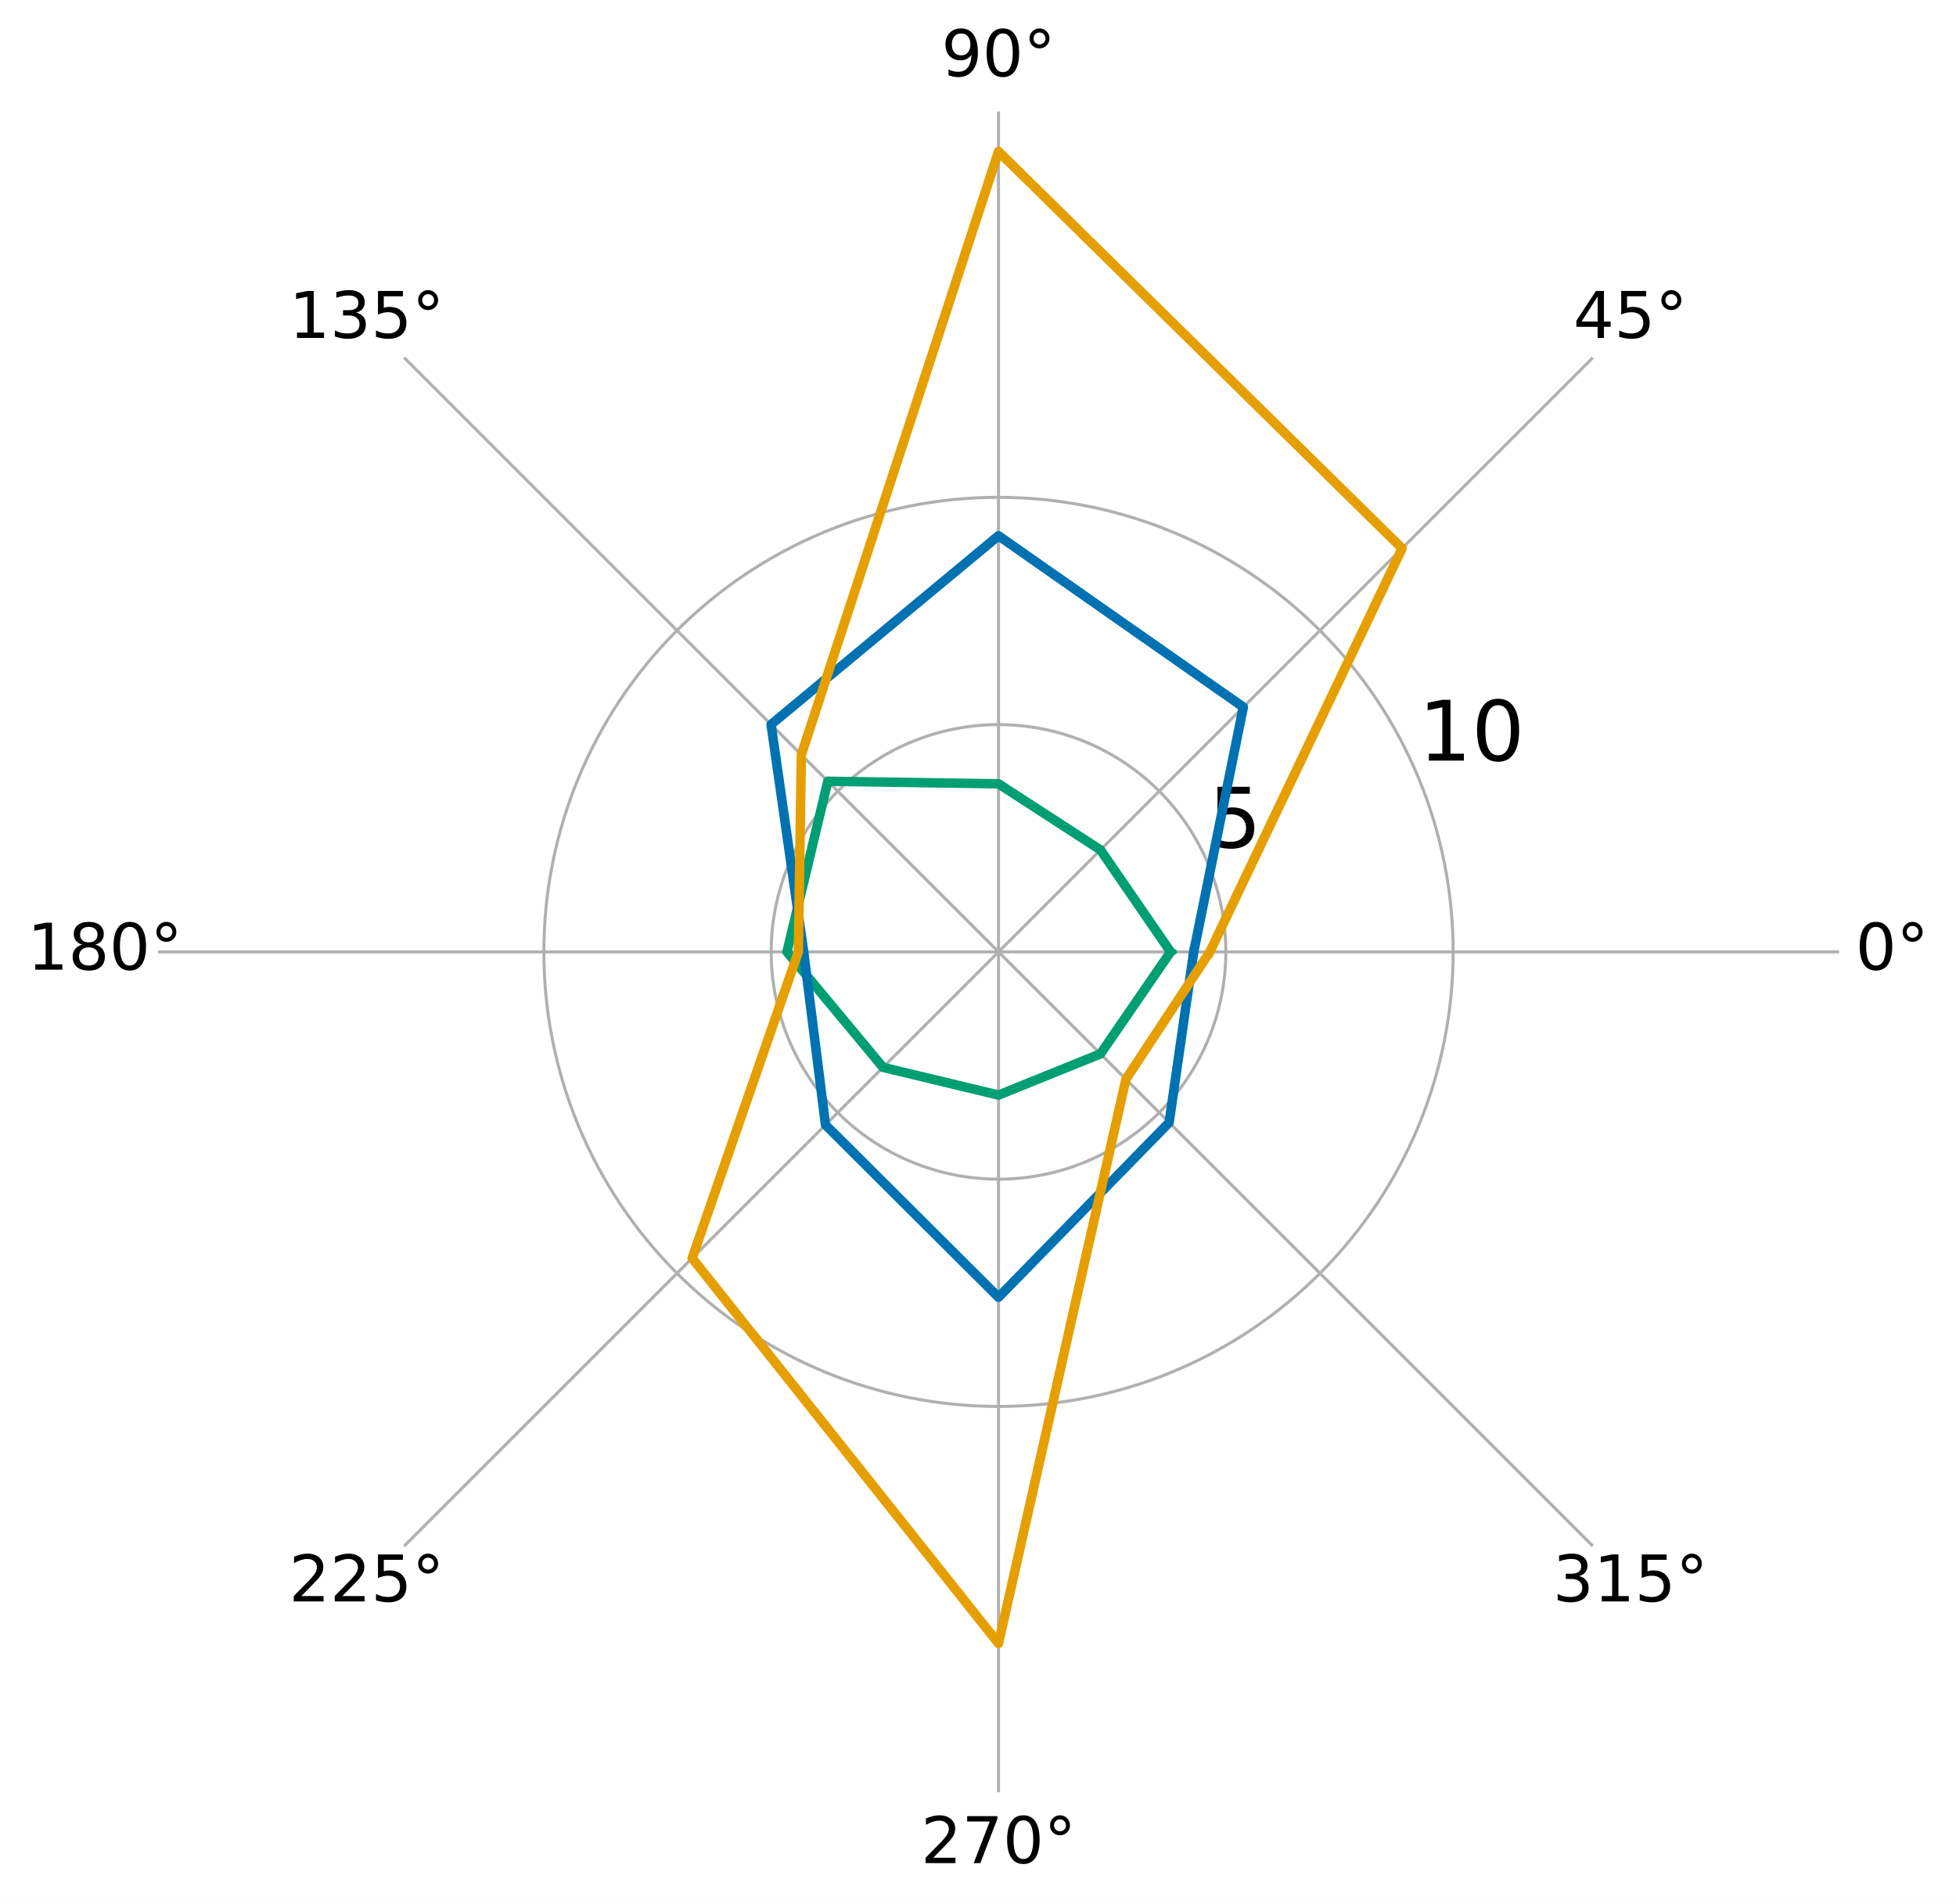
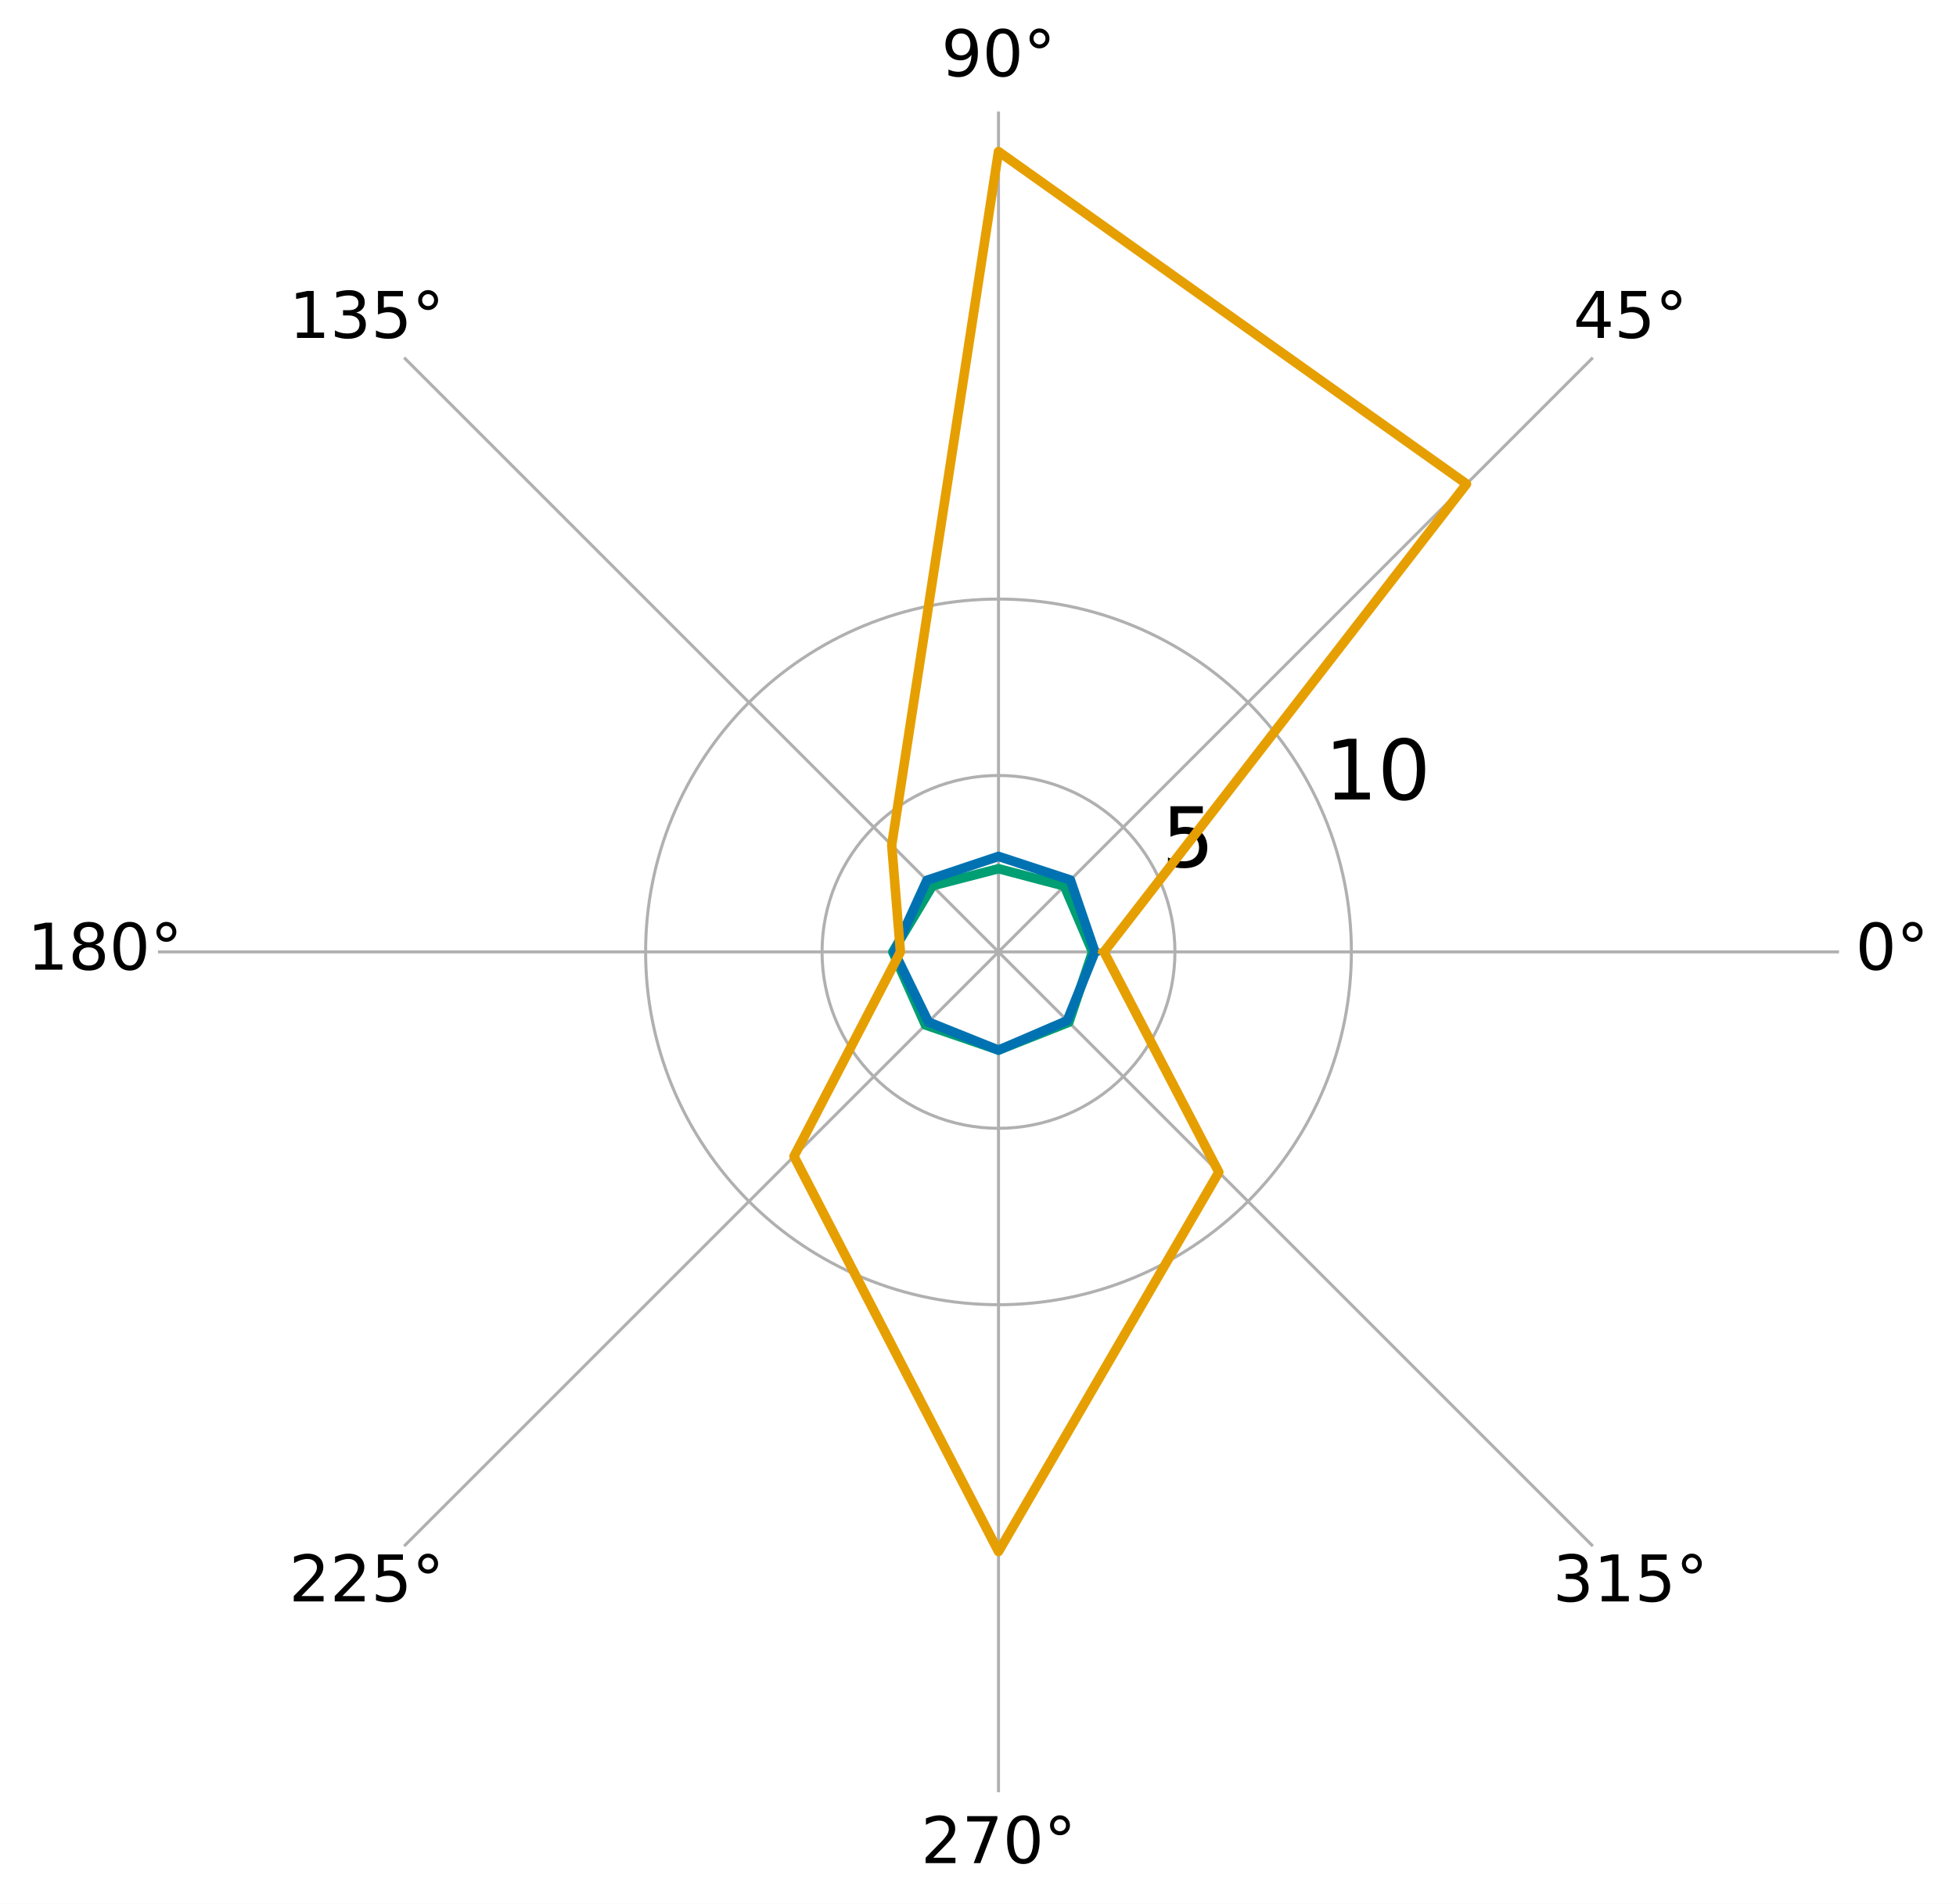
<svg xmlns="http://www.w3.org/2000/svg" xmlns:xlink="http://www.w3.org/1999/xlink" width="516.053pt" height="502.373pt" viewBox="0 0 516.053 502.373" version="1.1">
  <defs>
    <style type="text/css">*{stroke-linejoin: round; stroke-linecap: butt}</style>
  </defs>
  <g id="figure_1">
    <g id="patch_1">
      <path d="M 0 502.373  L 516.053 502.373  L 516.053 0  L 0 0  z " style="fill: #ffffff" />
    </g>
    <g id="axes_1">
      <g id="patch_2">
        <path d="M 485.194 251.186  C 485.194 222.065 479.458 193.227 468.314 166.323  C 457.17 139.418 440.834 114.97 420.242 94.378  C 399.651 73.787 375.203 57.451 348.298 46.307  C 321.394 35.163 292.556 29.426 263.434 29.426  C 234.313 29.426 205.475 35.163 178.57 46.307  C 151.666 57.451 127.218 73.787 106.626 94.378  C 86.035 114.97 69.699 139.418 58.555 166.323  C 47.411 193.227 41.674 222.065 41.674 251.186  C 41.674 280.308 47.411 309.146 58.555 336.05  C 69.699 362.955 86.035 387.403 106.626 407.994  C 127.218 428.586 151.666 444.922 178.57 456.066  C 205.475 467.21 234.313 472.946 263.434 472.946  C 292.556 472.946 321.394 467.21 348.298 456.066  C 375.203 444.922 399.651 428.586 420.242 407.994  C 440.834 387.403 457.17 362.955 468.314 336.05  C 479.458 309.146 485.194 280.308 485.194 251.186  M 263.434 251.186  C 263.434 251.186 263.434 251.186 263.434 251.186  C 263.434 251.186 263.434 251.186 263.434 251.186  C 263.434 251.186 263.434 251.186 263.434 251.186  C 263.434 251.186 263.434 251.186 263.434 251.186  C 263.434 251.186 263.434 251.186 263.434 251.186  C 263.434 251.186 263.434 251.186 263.434 251.186  C 263.434 251.186 263.434 251.186 263.434 251.186  C 263.434 251.186 263.434 251.186 263.434 251.186  C 263.434 251.186 263.434 251.186 263.434 251.186  C 263.434 251.186 263.434 251.186 263.434 251.186  C 263.434 251.186 263.434 251.186 263.434 251.186  C 263.434 251.186 263.434 251.186 263.434 251.186  C 263.434 251.186 263.434 251.186 263.434 251.186  C 263.434 251.186 263.434 251.186 263.434 251.186  C 263.434 251.186 263.434 251.186 263.434 251.186  C 263.434 251.186 263.434 251.186 263.434 251.186  z " style="fill: #ffffff" />
      </g>
      <g id="matplotlib.axis_1">
        <g id="xtick_1">
          <g id="line2d_1">
-             <path d="M 263.434 251.186  L 485.194 251.186  " clip-path="url(#p4a376bd1dc)" style="fill: none; stroke: #b0b0b0; stroke-width: 0.8; stroke-linecap: square" />
+             <path d="M 263.434 251.186  L 485.194 251.186  " clip-path="url(#pa34fd66509)" style="fill: none; stroke: #b0b0b0; stroke-width: 0.8; stroke-linecap: square" />
          </g>
          <g id="text_1">
            <g transform="translate(489.5362 255.8773) scale(0.17 -0.17)">
              <defs>
                <path id="DejaVuSans-30" d="M 2034 4250  Q 1547 4250 1301 3770  Q 1056 3291 1056 2328  Q 1056 1369 1301 889  Q 1547 409 2034 409  Q 2525 409 2770 889  Q 3016 1369 3016 2328  Q 3016 3291 2770 3770  Q 2525 4250 2034 4250  z M 2034 4750  Q 2819 4750 3233 4129  Q 3647 3509 3647 2328  Q 3647 1150 3233 529  Q 2819 -91 2034 -91  Q 1250 -91 836 529  Q 422 1150 422 2328  Q 422 3509 836 4129  Q 1250 4750 2034 4750  z " transform="scale(0.015625)" />
                <path id="DejaVuSans-b0" d="M 1600 4347  Q 1350 4347 1178 4173  Q 1006 4000 1006 3750  Q 1006 3503 1178 3333  Q 1350 3163 1600 3163  Q 1850 3163 2022 3333  Q 2194 3503 2194 3750  Q 2194 3997 2020 4172  Q 1847 4347 1600 4347  z M 1600 4750  Q 1800 4750 1984 4673  Q 2169 4597 2303 4453  Q 2447 4313 2519 4134  Q 2591 3956 2591 3750  Q 2591 3338 2302 3052  Q 2013 2766 1594 2766  Q 1172 2766 890 3047  Q 609 3328 609 3750  Q 609 4169 896 4459  Q 1184 4750 1600 4750  z " transform="scale(0.015625)" />
              </defs>
              <use xlink:href="#DejaVuSans-30" />
-               <use xlink:href="#DejaVuSans-b0" transform="translate(63.62305 0)" />
+               <use xlink:href="#DejaVuSans-b0" x="63.623" />
            </g>
          </g>
        </g>
        <g id="xtick_2">
          <g id="line2d_2">
-             <path d="M 263.434 251.186  L 420.242 94.378  " clip-path="url(#p4a376bd1dc)" style="fill: none; stroke: #b0b0b0; stroke-width: 0.8; stroke-linecap: square" />
+             <path d="M 263.434 251.186  L 420.242 94.378  " clip-path="url(#pa34fd66509)" style="fill: none; stroke: #b0b0b0; stroke-width: 0.8; stroke-linecap: square" />
          </g>
          <g id="text_2">
            <g transform="translate(415.0756 89.16985) scale(0.17 -0.17)">
              <defs>
                <path id="DejaVuSans-34" d="M 2419 4116  L 825 1625  L 2419 1625  L 2419 4116  z M 2253 4666  L 3047 4666  L 3047 1625  L 3713 1625  L 3713 1100  L 3047 1100  L 3047 0  L 2419 0  L 2419 1100  L 313 1100  L 313 1709  L 2253 4666  z " transform="scale(0.015625)" />
                <path id="DejaVuSans-35" d="M 691 4666  L 3169 4666  L 3169 4134  L 1269 4134  L 1269 2991  Q 1406 3038 1543 3061  Q 1681 3084 1819 3084  Q 2600 3084 3056 2656  Q 3513 2228 3513 1497  Q 3513 744 3044 326  Q 2575 -91 1722 -91  Q 1428 -91 1123 -41  Q 819 9 494 109  L 494 744  Q 775 591 1075 516  Q 1375 441 1709 441  Q 2250 441 2565 725  Q 2881 1009 2881 1497  Q 2881 1984 2565 2268  Q 2250 2553 1709 2553  Q 1456 2553 1204 2497  Q 953 2441 691 2322  L 691 4666  z " transform="scale(0.015625)" />
              </defs>
              <use xlink:href="#DejaVuSans-34" />
-               <use xlink:href="#DejaVuSans-35" transform="translate(63.62305 0)" />
-               <use xlink:href="#DejaVuSans-b0" transform="translate(127.2461 0)" />
+               <use xlink:href="#DejaVuSans-35" x="63.623" />
+               <use xlink:href="#DejaVuSans-b0" x="127.246" />
            </g>
          </g>
        </g>
        <g id="xtick_3">
          <g id="line2d_3">
-             <path d="M 263.434 251.186  L 263.434 29.426  " clip-path="url(#p4a376bd1dc)" style="fill: none; stroke: #b0b0b0; stroke-width: 0.8; stroke-linecap: square" />
+             <path d="M 263.434 251.186  L 263.434 29.426  " clip-path="url(#pa34fd66509)" style="fill: none; stroke: #b0b0b0; stroke-width: 0.8; stroke-linecap: square" />
          </g>
          <g id="text_3">
            <g transform="translate(248.3681 20.11734) scale(0.17 -0.17)">
              <defs>
                <path id="DejaVuSans-39" d="M 703 97  L 703 672  Q 941 559 1184 500  Q 1428 441 1663 441  Q 2288 441 2617 861  Q 2947 1281 2994 2138  Q 2813 1869 2534 1725  Q 2256 1581 1919 1581  Q 1219 1581 811 2004  Q 403 2428 403 3163  Q 403 3881 828 4315  Q 1253 4750 1959 4750  Q 2769 4750 3195 4129  Q 3622 3509 3622 2328  Q 3622 1225 3098 567  Q 2575 -91 1691 -91  Q 1453 -91 1209 -44  Q 966 3 703 97  z M 1959 2075  Q 2384 2075 2632 2365  Q 2881 2656 2881 3163  Q 2881 3666 2632 3958  Q 2384 4250 1959 4250  Q 1534 4250 1286 3958  Q 1038 3666 1038 3163  Q 1038 2656 1286 2365  Q 1534 2075 1959 2075  z " transform="scale(0.015625)" />
              </defs>
              <use xlink:href="#DejaVuSans-39" />
-               <use xlink:href="#DejaVuSans-30" transform="translate(63.62305 0)" />
-               <use xlink:href="#DejaVuSans-b0" transform="translate(127.2461 0)" />
+               <use xlink:href="#DejaVuSans-30" x="63.623" />
+               <use xlink:href="#DejaVuSans-b0" x="127.246" />
            </g>
          </g>
        </g>
        <g id="xtick_4">
          <g id="line2d_4">
-             <path d="M 263.434 251.186  L 106.626 94.378  " clip-path="url(#p4a376bd1dc)" style="fill: none; stroke: #b0b0b0; stroke-width: 0.8; stroke-linecap: square" />
+             <path d="M 263.434 251.186  L 106.626 94.378  " clip-path="url(#pa34fd66509)" style="fill: none; stroke: #b0b0b0; stroke-width: 0.8; stroke-linecap: square" />
          </g>
          <g id="text_4">
            <g transform="translate(76.2525 89.16985) scale(0.17 -0.17)">
              <defs>
                <path id="DejaVuSans-31" d="M 794 531  L 1825 531  L 1825 4091  L 703 3866  L 703 4441  L 1819 4666  L 2450 4666  L 2450 531  L 3481 531  L 3481 0  L 794 0  L 794 531  z " transform="scale(0.015625)" />
                <path id="DejaVuSans-33" d="M 2597 2516  Q 3050 2419 3304 2112  Q 3559 1806 3559 1356  Q 3559 666 3084 287  Q 2609 -91 1734 -91  Q 1441 -91 1130 -33  Q 819 25 488 141  L 488 750  Q 750 597 1062 519  Q 1375 441 1716 441  Q 2309 441 2620 675  Q 2931 909 2931 1356  Q 2931 1769 2642 2001  Q 2353 2234 1838 2234  L 1294 2234  L 1294 2753  L 1863 2753  Q 2328 2753 2575 2939  Q 2822 3125 2822 3475  Q 2822 3834 2567 4026  Q 2313 4219 1838 4219  Q 1578 4219 1281 4162  Q 984 4106 628 3988  L 628 4550  Q 988 4650 1302 4700  Q 1616 4750 1894 4750  Q 2613 4750 3031 4423  Q 3450 4097 3450 3541  Q 3450 3153 3228 2886  Q 3006 2619 2597 2516  z " transform="scale(0.015625)" />
              </defs>
              <use xlink:href="#DejaVuSans-31" />
-               <use xlink:href="#DejaVuSans-33" transform="translate(63.62305 0)" />
-               <use xlink:href="#DejaVuSans-35" transform="translate(127.2461 0)" />
-               <use xlink:href="#DejaVuSans-b0" transform="translate(190.8691 0)" />
+               <use xlink:href="#DejaVuSans-33" x="63.623" />
+               <use xlink:href="#DejaVuSans-35" x="127.246" />
+               <use xlink:href="#DejaVuSans-b0" x="190.869" />
            </g>
          </g>
        </g>
        <g id="xtick_5">
          <g id="line2d_5">
-             <path d="M 263.434 251.186  L 41.674 251.186  " clip-path="url(#p4a376bd1dc)" style="fill: none; stroke: #b0b0b0; stroke-width: 0.8; stroke-linecap: square" />
+             <path d="M 263.434 251.186  L 41.674 251.186  " clip-path="url(#pa34fd66509)" style="fill: none; stroke: #b0b0b0; stroke-width: 0.8; stroke-linecap: square" />
          </g>
          <g id="text_5">
            <g transform="translate(7.2 255.8773) scale(0.17 -0.17)">
              <defs>
                <path id="DejaVuSans-38" d="M 2034 2216  Q 1584 2216 1326 1975  Q 1069 1734 1069 1313  Q 1069 891 1326 650  Q 1584 409 2034 409  Q 2484 409 2743 651  Q 3003 894 3003 1313  Q 3003 1734 2745 1975  Q 2488 2216 2034 2216  z M 1403 2484  Q 997 2584 770 2862  Q 544 3141 544 3541  Q 544 4100 942 4425  Q 1341 4750 2034 4750  Q 2731 4750 3128 4425  Q 3525 4100 3525 3541  Q 3525 3141 3298 2862  Q 3072 2584 2669 2484  Q 3125 2378 3379 2068  Q 3634 1759 3634 1313  Q 3634 634 3220 271  Q 2806 -91 2034 -91  Q 1263 -91 848 271  Q 434 634 434 1313  Q 434 1759 690 2068  Q 947 2378 1403 2484  z M 1172 3481  Q 1172 3119 1398 2916  Q 1625 2713 2034 2713  Q 2441 2713 2670 2916  Q 2900 3119 2900 3481  Q 2900 3844 2670 4047  Q 2441 4250 2034 4250  Q 1625 4250 1398 4047  Q 1172 3844 1172 3481  z " transform="scale(0.015625)" />
              </defs>
              <use xlink:href="#DejaVuSans-31" />
-               <use xlink:href="#DejaVuSans-38" transform="translate(63.62305 0)" />
-               <use xlink:href="#DejaVuSans-30" transform="translate(127.2461 0)" />
-               <use xlink:href="#DejaVuSans-b0" transform="translate(190.8691 0)" />
+               <use xlink:href="#DejaVuSans-38" x="63.623" />
+               <use xlink:href="#DejaVuSans-30" x="127.246" />
+               <use xlink:href="#DejaVuSans-b0" x="190.869" />
            </g>
          </g>
        </g>
        <g id="xtick_6">
          <g id="line2d_6">
-             <path d="M 263.434 251.186  L 106.626 407.994  " clip-path="url(#p4a376bd1dc)" style="fill: none; stroke: #b0b0b0; stroke-width: 0.8; stroke-linecap: square" />
+             <path d="M 263.434 251.186  L 106.626 407.994  " clip-path="url(#pa34fd66509)" style="fill: none; stroke: #b0b0b0; stroke-width: 0.8; stroke-linecap: square" />
          </g>
          <g id="text_6">
            <g transform="translate(76.2525 422.5848) scale(0.17 -0.17)">
              <defs>
                <path id="DejaVuSans-32" d="M 1228 531  L 3431 531  L 3431 0  L 469 0  L 469 531  Q 828 903 1448 1529  Q 2069 2156 2228 2338  Q 2531 2678 2651 2914  Q 2772 3150 2772 3378  Q 2772 3750 2511 3984  Q 2250 4219 1831 4219  Q 1534 4219 1204 4116  Q 875 4013 500 3803  L 500 4441  Q 881 4594 1212 4672  Q 1544 4750 1819 4750  Q 2544 4750 2975 4387  Q 3406 4025 3406 3419  Q 3406 3131 3298 2873  Q 3191 2616 2906 2266  Q 2828 2175 2409 1742  Q 1991 1309 1228 531  z " transform="scale(0.015625)" />
              </defs>
              <use xlink:href="#DejaVuSans-32" />
-               <use xlink:href="#DejaVuSans-32" transform="translate(63.62305 0)" />
-               <use xlink:href="#DejaVuSans-35" transform="translate(127.2461 0)" />
-               <use xlink:href="#DejaVuSans-b0" transform="translate(190.8691 0)" />
+               <use xlink:href="#DejaVuSans-32" x="63.623" />
+               <use xlink:href="#DejaVuSans-35" x="127.246" />
+               <use xlink:href="#DejaVuSans-b0" x="190.869" />
            </g>
          </g>
        </g>
        <g id="xtick_7">
          <g id="line2d_7">
-             <path d="M 263.434 251.186  L 263.434 472.946  " clip-path="url(#p4a376bd1dc)" style="fill: none; stroke: #b0b0b0; stroke-width: 0.8; stroke-linecap: square" />
+             <path d="M 263.434 251.186  L 263.434 472.946  " clip-path="url(#pa34fd66509)" style="fill: none; stroke: #b0b0b0; stroke-width: 0.8; stroke-linecap: square" />
          </g>
          <g id="text_7">
            <g transform="translate(242.96 491.6373) scale(0.17 -0.17)">
              <defs>
                <path id="DejaVuSans-37" d="M 525 4666  L 3525 4666  L 3525 4397  L 1831 0  L 1172 0  L 2766 4134  L 525 4134  L 525 4666  z " transform="scale(0.015625)" />
              </defs>
              <use xlink:href="#DejaVuSans-32" />
-               <use xlink:href="#DejaVuSans-37" transform="translate(63.62305 0)" />
-               <use xlink:href="#DejaVuSans-30" transform="translate(127.2461 0)" />
-               <use xlink:href="#DejaVuSans-b0" transform="translate(190.8691 0)" />
+               <use xlink:href="#DejaVuSans-37" x="63.623" />
+               <use xlink:href="#DejaVuSans-30" x="127.246" />
+               <use xlink:href="#DejaVuSans-b0" x="190.869" />
            </g>
          </g>
        </g>
        <g id="xtick_8">
          <g id="line2d_8">
-             <path d="M 263.434 251.186  L 420.242 407.994  " clip-path="url(#p4a376bd1dc)" style="fill: none; stroke: #b0b0b0; stroke-width: 0.8; stroke-linecap: square" />
+             <path d="M 263.434 251.186  L 420.242 407.994  " clip-path="url(#pa34fd66509)" style="fill: none; stroke: #b0b0b0; stroke-width: 0.8; stroke-linecap: square" />
          </g>
          <g id="text_8">
            <g transform="translate(409.6675 422.5848) scale(0.17 -0.17)">
              <use xlink:href="#DejaVuSans-33" />
-               <use xlink:href="#DejaVuSans-31" transform="translate(63.62305 0)" />
-               <use xlink:href="#DejaVuSans-35" transform="translate(127.2461 0)" />
-               <use xlink:href="#DejaVuSans-b0" transform="translate(190.8691 0)" />
+               <use xlink:href="#DejaVuSans-31" x="63.623" />
+               <use xlink:href="#DejaVuSans-35" x="127.246" />
+               <use xlink:href="#DejaVuSans-b0" x="190.869" />
            </g>
          </g>
        </g>
      </g>
      <g id="matplotlib.axis_2">
        <g id="ytick_1">
          <g id="line2d_9">
-             <path d="M 323.408 251.186  C 323.408 243.311 321.857 235.512 318.843 228.235  C 315.829 220.959 311.411 214.347 305.842 208.778  C 300.273 203.209 293.662 198.792 286.385 195.778  C 279.109 192.764 271.31 191.212 263.434 191.212  C 255.559 191.212 247.76 192.764 240.483 195.778  C 233.207 198.792 226.595 203.209 221.026 208.778  C 215.457 214.347 211.04 220.959 208.026 228.235  C 205.012 235.512 203.46 243.311 203.46 251.186  C 203.46 259.062 205.012 266.861 208.026 274.137  C 211.04 281.414 215.457 288.025 221.026 293.594  C 226.595 299.163 233.207 303.581 240.483 306.595  C 247.76 309.609 255.559 311.16 263.434 311.16  C 271.31 311.16 279.109 309.609 286.385 306.595  C 293.662 303.581 300.273 299.163 305.842 293.594  C 311.411 288.025 315.829 281.414 318.843 274.137  C 321.857 266.861 323.408 259.062 323.408 251.186  " clip-path="url(#p4a376bd1dc)" style="fill: none; stroke: #b0b0b0; stroke-width: 0.8; stroke-linecap: square" />
+             <path d="M 309.986 251.186  C 309.986 245.073 308.782 239.02 306.442 233.372  C 304.103 227.724 300.674 222.592 296.351 218.27  C 292.029 213.947 286.897 210.518 281.249 208.179  C 275.601 205.839 269.547 204.635 263.434 204.635  C 257.321 204.635 251.268 205.839 245.62 208.179  C 239.972 210.518 234.84 213.947 230.518 218.27  C 226.195 222.592 222.766 227.724 220.426 233.372  C 218.087 239.02 216.883 245.073 216.883 251.186  C 216.883 257.299 218.087 263.353 220.426 269.001  C 222.766 274.649 226.195 279.781 230.518 284.103  C 234.84 288.426 239.972 291.855 245.62 294.194  C 251.268 296.534 257.321 297.738 263.434 297.738  C 269.547 297.738 275.601 296.534 281.249 294.194  C 286.897 291.855 292.029 288.426 296.351 284.103  C 300.674 279.781 304.103 274.649 306.442 269.001  C 308.782 263.353 309.986 257.299 309.986 251.186  " clip-path="url(#pa34fd66509)" style="fill: none; stroke: #b0b0b0; stroke-width: 0.8; stroke-linecap: square" />
          </g>
          <g id="text_9">
-             <g transform="translate(318.8431 223.66) scale(0.22 -0.22)">
+             <g transform="translate(306.4423 228.7966) scale(0.22 -0.22)">
              <use xlink:href="#DejaVuSans-35" />
            </g>
          </g>
        </g>
        <g id="ytick_2">
          <g id="line2d_10">
-             <path d="M 383.382 251.186  C 383.382 235.435 380.28 219.837 374.252 205.284  C 368.224 190.732 359.388 177.508 348.25 166.37  C 337.112 155.232 323.889 146.397 309.336 140.369  C 294.784 134.341 279.186 131.238 263.434 131.238  C 247.683 131.238 232.085 134.341 217.532 140.369  C 202.98 146.397 189.756 155.232 178.618 166.37  C 167.48 177.508 158.645 190.732 152.617 205.284  C 146.589 219.837 143.486 235.435 143.486 251.186  C 143.486 266.938 146.589 282.536 152.617 297.089  C 158.645 311.641 167.48 324.864 178.618 336.002  C 189.756 347.14 202.98 355.976 217.532 362.004  C 232.085 368.032 247.683 371.134 263.434 371.134  C 279.186 371.134 294.784 368.032 309.336 362.004  C 323.889 355.976 337.112 347.14 348.25 336.002  C 359.388 324.864 368.224 311.641 374.252 297.089  C 380.28 282.536 383.382 266.938 383.382 251.186  " clip-path="url(#p4a376bd1dc)" style="fill: none; stroke: #b0b0b0; stroke-width: 0.8; stroke-linecap: square" />
+             <path d="M 356.537 251.186  C 356.537 238.96 354.129 226.853 349.45 215.558  C 344.771 204.262 337.913 193.998 329.268 185.353  C 320.623 176.708 310.359 169.849 299.063 165.171  C 287.768 160.492 275.661 158.084 263.434 158.084  C 251.208 158.084 239.101 160.492 227.805 165.171  C 216.51 169.849 206.246 176.708 197.601 185.353  C 188.956 193.998 182.097 204.262 177.419 215.558  C 172.74 226.853 170.332 238.96 170.332 251.186  C 170.332 263.413 172.74 275.52 177.419 286.815  C 182.097 298.111 188.956 308.375 197.601 317.02  C 206.246 325.665 216.51 332.523 227.805 337.202  C 239.101 341.881 251.208 344.289 263.434 344.289  C 275.661 344.289 287.768 341.881 299.063 337.202  C 310.359 332.523 320.623 325.665 329.268 317.02  C 337.913 308.375 344.771 298.111 349.45 286.815  C 354.129 275.52 356.537 263.413 356.537 251.186  " clip-path="url(#pa34fd66509)" style="fill: none; stroke: #b0b0b0; stroke-width: 0.8; stroke-linecap: square" />
          </g>
          <g id="text_10">
-             <g transform="translate(374.2518 200.709) scale(0.22 -0.22)">
+             <g transform="translate(349.4502 210.9822) scale(0.22 -0.22)">
              <use xlink:href="#DejaVuSans-31" />
-               <use xlink:href="#DejaVuSans-30" transform="translate(63.62305 0)" />
+               <use xlink:href="#DejaVuSans-30" x="63.623" />
            </g>
          </g>
        </g>
      </g>
      <g id="line2d_11">
-         <path d="M 308.836 251.186  L 290.338 224.283  L 263.434 206.832  L 218.406 206.158  L 207.633 251.186  L 232.965 281.655  L 263.434 288.968  L 290.339 278.091  L 308.836 251.186  " clip-path="url(#p4a376bd1dc)" style="fill: none; stroke: #009e73; stroke-width: 2.5; stroke-linecap: square" />
+         <path d="M 288.248 251.186  L 280.809 233.812  L 263.434 229.235  L 245.996 233.748  L 235.538 251.186  L 244.152 270.469  L 263.434 277.1  L 282.006 269.758  L 288.248 251.186  " clip-path="url(#pa34fd66509)" style="fill: none; stroke: #009e73; stroke-width: 2.5; stroke-linecap: square" />
      </g>
      <g id="line2d_12">
-         <path d="M 314.94 251.186  L 328.028 186.592  L 263.434 141.371  L 203.433 191.185  L 212.04 251.186  L 217.789 296.832  L 263.434 342.321  L 308.458 296.21  L 314.94 251.186  " clip-path="url(#p4a376bd1dc)" style="fill: none; stroke: #0072b2; stroke-width: 2.5; stroke-linecap: square" />
+         <path d="M 288.878 251.186  L 282.403 232.217  L 263.434 225.981  L 244.538 232.29  L 235.929 251.186  L 244.94 269.68  L 263.434 277.112  L 281.565 269.317  L 288.878 251.186  " clip-path="url(#pa34fd66509)" style="fill: none; stroke: #0072b2; stroke-width: 2.5; stroke-linecap: square" />
      </g>
      <g id="line2d_13">
-         <path d="M 319.189 251.186  L 369.91 144.711  L 263.434 39.986  L 211.417 199.169  L 210.633 251.186  L 182.614 332.007  L 263.434 433.666  L 297.048 284.8  L 319.189 251.186  " clip-path="url(#p4a376bd1dc)" style="fill: none; stroke: #e69f00; stroke-width: 2.5; stroke-linecap: square" />
+         <path d="M 291.266 251.186  L 386.917 127.704  L 263.434 39.986  L 235.261 223.013  L 237.558 251.186  L 209.476 305.145  L 263.434 409.425  L 321.564 309.316  L 291.266 251.186  " clip-path="url(#pa34fd66509)" style="fill: none; stroke: #e69f00; stroke-width: 2.5; stroke-linecap: square" />
      </g>
    </g>
  </g>
  <defs>
-     <clipPath id="p4a376bd1dc">
+     <clipPath id="pa34fd66509">
      <path d="M 485.194 251.186  C 485.194 222.065 479.458 193.227 468.314 166.323  C 457.17 139.418 440.834 114.97 420.242 94.378  C 399.651 73.787 375.203 57.451 348.298 46.307  C 321.394 35.163 292.556 29.426 263.434 29.426  C 234.313 29.426 205.475 35.163 178.57 46.307  C 151.666 57.451 127.218 73.787 106.626 94.378  C 86.035 114.97 69.699 139.418 58.555 166.323  C 47.411 193.227 41.674 222.065 41.674 251.186  C 41.674 280.308 47.411 309.146 58.555 336.05  C 69.699 362.955 86.035 387.403 106.626 407.994  C 127.218 428.586 151.666 444.922 178.57 456.066  C 205.475 467.21 234.313 472.946 263.434 472.946  C 292.556 472.946 321.394 467.21 348.298 456.066  C 375.203 444.922 399.651 428.586 420.242 407.994  C 440.834 387.403 457.17 362.955 468.314 336.05  C 479.458 309.146 485.194 280.308 485.194 251.186  M 263.434 251.186  C 263.434 251.186 263.434 251.186 263.434 251.186  C 263.434 251.186 263.434 251.186 263.434 251.186  C 263.434 251.186 263.434 251.186 263.434 251.186  C 263.434 251.186 263.434 251.186 263.434 251.186  C 263.434 251.186 263.434 251.186 263.434 251.186  C 263.434 251.186 263.434 251.186 263.434 251.186  C 263.434 251.186 263.434 251.186 263.434 251.186  C 263.434 251.186 263.434 251.186 263.434 251.186  C 263.434 251.186 263.434 251.186 263.434 251.186  C 263.434 251.186 263.434 251.186 263.434 251.186  C 263.434 251.186 263.434 251.186 263.434 251.186  C 263.434 251.186 263.434 251.186 263.434 251.186  C 263.434 251.186 263.434 251.186 263.434 251.186  C 263.434 251.186 263.434 251.186 263.434 251.186  C 263.434 251.186 263.434 251.186 263.434 251.186  C 263.434 251.186 263.434 251.186 263.434 251.186  z " />
    </clipPath>
  </defs>
</svg>
